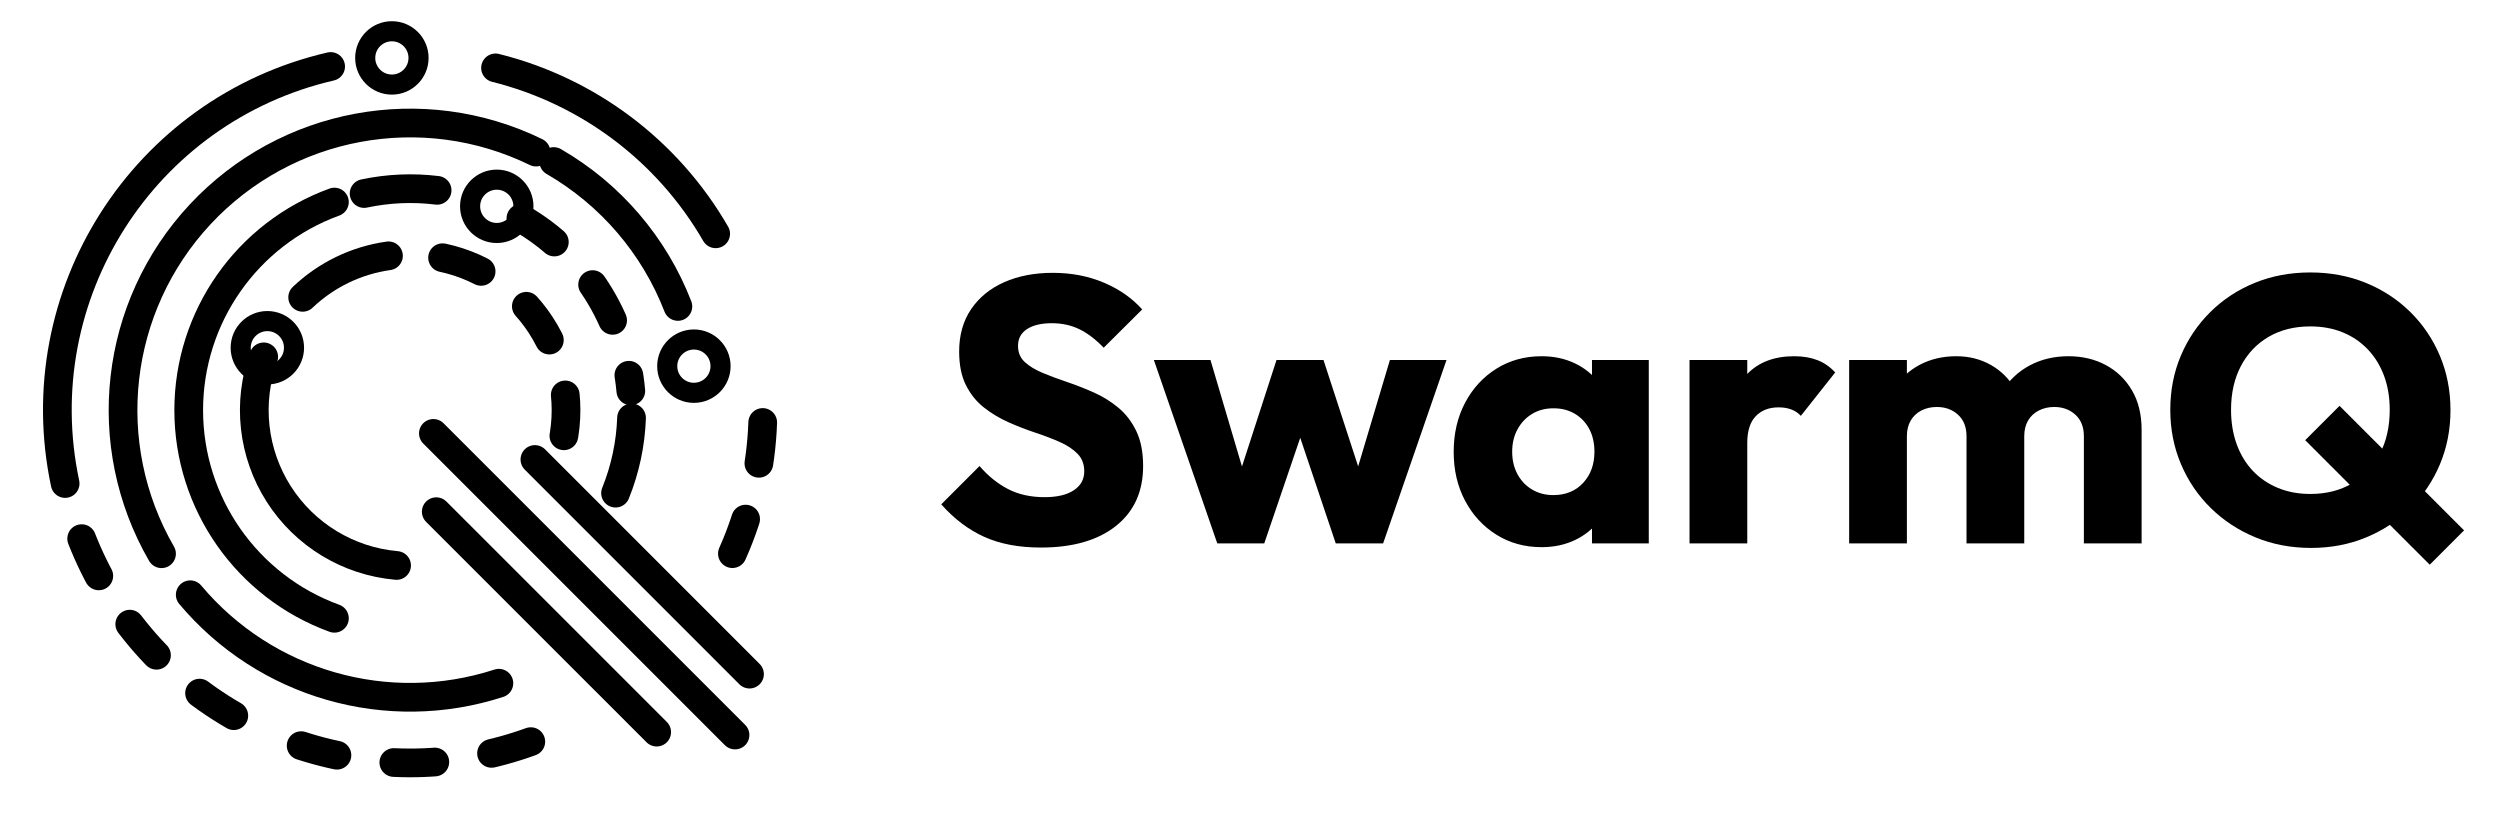
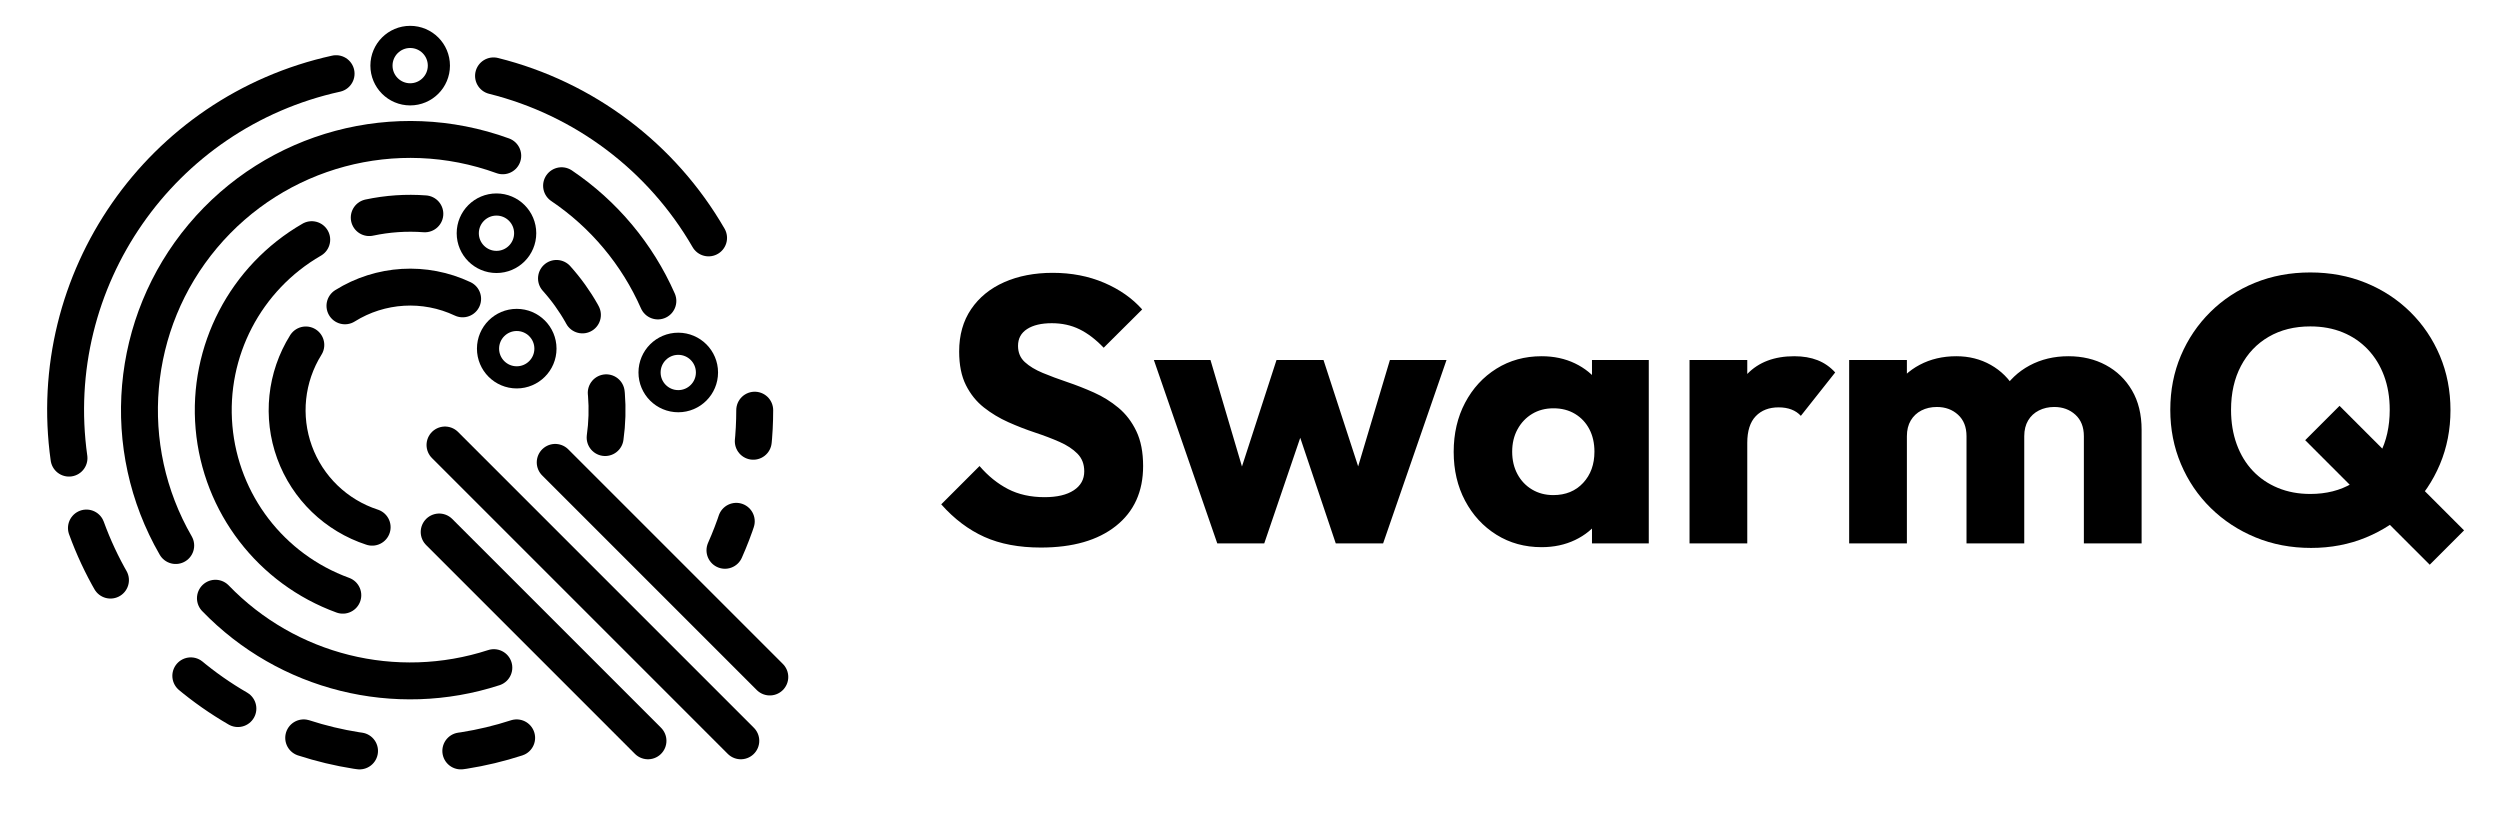
<svg xmlns="http://www.w3.org/2000/svg" viewBox="0 0 609.5 200.0" width="609.5" height="200.0" role="img" aria-label="SwarmQ">
  <defs />
-   <path d="M57.00,174.48 A86,86 0 0,1 19.19,129.41" fill="none" stroke="#000000" stroke-width="7.0" stroke-linecap="round" stroke-dasharray="10 14" />
-   <path d="M15.88,117.88 A86,86 0 0,1 80.61,16.21" fill="none" stroke="#000000" stroke-width="7.0" stroke-linecap="round" />
-   <circle cx="95.54" cy="14.12" r="6.5" fill="none" stroke="#000000" stroke-width="4.90" />
-   <path d="M120.81,16.55 A86,86 0 0,1 174.48,57.00" fill="none" stroke="#000000" stroke-width="7.0" stroke-linecap="round" />
-   <path d="M129.41,180.81 A86,86 0 0,1 73.42,181.79" fill="none" stroke="#000000" stroke-width="7.0" stroke-linecap="round" stroke-dasharray="10 14" />
-   <path d="M39.38,135.00 A70,70 0 0,1 130.69,37.08" fill="none" stroke="#000000" stroke-width="7.0" stroke-linecap="round" />
-   <path d="M135.00,39.38 A70,70 0 0,1 165.27,74.71" fill="none" stroke="#000000" stroke-width="7.0" stroke-linecap="round" />
-   <circle cx="169.17" cy="89.27" r="6.5" fill="none" stroke="#000000" stroke-width="4.90" />
-   <path d="M121.63,166.57 A70,70 0 0,1 46.38,145.00" fill="none" stroke="#000000" stroke-width="7.0" stroke-linecap="round" />
-   <path d="M81.53,150.74 A54,54 0 0,1 81.53,49.26" fill="none" stroke="#000000" stroke-width="7.0" stroke-linecap="round" />
-   <path d="M88.77,47.18 A54,54 0 0,1 106.57,46.40" fill="none" stroke="#000000" stroke-width="7.0" stroke-linecap="round" />
-   <circle cx="121.11" cy="50.30" r="6.5" fill="none" stroke="#000000" stroke-width="4.90" />
-   <path d="M127.00,53.23 A54,54 0 0,1 153.79,95.29" fill="none" stroke="#000000" stroke-width="7.0" stroke-linecap="round" stroke-dasharray="10 14" />
-   <path d="M96.69,137.86 A38,38 0 0,1 64.29,87.00" fill="none" stroke="#000000" stroke-width="7.0" stroke-linecap="round" />
-   <path d="M73.79,72.49 A38,38 0 0,1 94.71,62.37" fill="none" stroke="#000000" stroke-width="7.0" stroke-linecap="round" />
-   <circle cx="65.18" cy="84.78" r="6.5" fill="none" stroke="#000000" stroke-width="4.90" />
-   <path d="M185.95,103.00 A86,86 0 0,1 178.56,134.98" fill="none" stroke="#000000" stroke-width="7.0" stroke-linecap="round" stroke-dasharray="10 14" />
-   <path d="M153.97,101.88 A54,54 0 0,1 150.07,120.23" fill="none" stroke="#000000" stroke-width="7.0" stroke-linecap="round" />
-   <path d="M107.90,62.83 A38,38 0 0,1 136.14,111.74" fill="none" stroke="#000000" stroke-width="7.0" stroke-linecap="round" stroke-dasharray="10 14" />
-   <path d="M130.41,112.02 L182.73,164.35" stroke="#000000" stroke-width="7.0" stroke-linecap="round" />
-   <path d="M105.66,105.66 L179.20,179.20" stroke="#000000" stroke-width="7.0" stroke-linecap="round" />
-   <path d="M106.36,124.75 L160.10,178.49" stroke="#000000" stroke-width="7.0" stroke-linecap="round" />
+   <path d="M58.00,172.75 A84,84 0 0,1 21.07,128.73" fill="none" stroke="#000000" stroke-width="9.0" stroke-linecap="round" stroke-dasharray="14.0 30.64" />
+   <path d="M16.82,111.69 A84,84 0 0,1 81.94,17.96" fill="none" stroke="#000000" stroke-width="9.0" stroke-linecap="round" />
+   <circle cx="100.00" cy="16.00" r="7.0" fill="none" stroke="#000000" stroke-width="5.40" />
+   <path d="M120.32,18.50 A84,84 0 0,1 172.75,58.00" fill="none" stroke="#000000" stroke-width="9.0" stroke-linecap="round" />
+   <path d="M125.96,179.89 A84,84 0 0,1 74.04,179.89" fill="none" stroke="#000000" stroke-width="9.0" stroke-linecap="round" stroke-dasharray="14.0 24.78" />
+   <path d="M184.00,100.00 A84,84 0 0,1 176.74,134.17" fill="none" stroke="#000000" stroke-width="9.0" stroke-linecap="round" stroke-dasharray="7.59 20.0" />
+   <path d="M42.84,133.00 A66,66 0 0,1 122.57,37.98" fill="none" stroke="#000000" stroke-width="9.0" stroke-linecap="round" />
+   <path d="M136.91,45.28 A66,66 0 0,1 160.39,73.37" fill="none" stroke="#000000" stroke-width="9.0" stroke-linecap="round" />
+   <circle cx="165.36" cy="90.81" r="7.0" fill="none" stroke="#000000" stroke-width="5.40" />
+   <path d="M120.40,162.77 A66,66 0 0,1 52.52,145.85" fill="none" stroke="#000000" stroke-width="9.0" stroke-linecap="round" />
+   <path d="M83.58,145.11 A48,48 0 0,1 76.00,58.43" fill="none" stroke="#000000" stroke-width="9.0" stroke-linecap="round" />
+   <path d="M90.02,53.05 A48,48 0 0,1 103.58,52.13" fill="none" stroke="#000000" stroke-width="9.0" stroke-linecap="round" />
+   <circle cx="121.04" cy="56.86" r="7.0" fill="none" stroke="#000000" stroke-width="5.40" />
+   <path d="M135.67,67.88 A48,48 0 0,1 147.53,106.68" fill="none" stroke="#000000" stroke-width="9.0" stroke-linecap="round" stroke-dasharray="10.94 20.0" />
+   <path d="M90.73,128.53 A30,30 0 0,1 74.56,84.10" fill="none" stroke="#000000" stroke-width="9.0" stroke-linecap="round" />
+   <path d="M84.10,74.56 A30,30 0 0,1 112.79,72.86" fill="none" stroke="#000000" stroke-width="9.0" stroke-linecap="round" />
+   <circle cx="125.98" cy="85.00" r="7.0" fill="none" stroke="#000000" stroke-width="5.40" />
+   <path d="M135.36,112.73 L187.68,165.05" stroke="#000000" stroke-width="9.0" stroke-linecap="round" />
+   <path d="M108.49,108.49 L180.61,180.61" stroke="#000000" stroke-width="9.0" stroke-linecap="round" />
+   <path d="M107.07,129.70 L157.98,180.61" stroke="#000000" stroke-width="9.0" stroke-linecap="round" />
  <path fill="#000000" transform="translate(228.00,132.48)" d="M25.76 1.012Q17.756 1.012 11.983 -1.587Q6.21 -4.186 1.472 -9.522L10.81 -18.86Q13.938 -15.226 17.756 -13.248Q21.574 -11.27 26.68 -11.27Q31.234 -11.27 33.787 -12.949Q36.34 -14.628 36.34 -17.572Q36.34 -20.194 34.684 -21.873Q33.028 -23.552 30.314 -24.748Q27.6 -25.944 24.334 -27.025Q21.068 -28.106 17.825 -29.555Q14.582 -31.004 11.868 -33.143Q9.154 -35.282 7.498 -38.571Q5.842 -41.86 5.842 -46.782Q5.842 -52.808 8.763 -57.109Q11.684 -61.41 16.836 -63.687Q21.988 -65.964 28.658 -65.964Q35.512 -65.964 41.17 -63.549Q46.828 -61.134 50.462 -57.04L41.078 -47.702Q38.18 -50.738 35.167 -52.21Q32.154 -53.682 28.428 -53.682Q24.61 -53.682 22.402 -52.256Q20.194 -50.83 20.194 -48.162Q20.194 -45.724 21.85 -44.206Q23.506 -42.688 26.22 -41.561Q28.934 -40.434 32.2 -39.33Q35.466 -38.226 38.709 -36.777Q41.952 -35.328 44.666 -33.074Q47.38 -30.82 49.036 -27.37Q50.692 -23.92 50.692 -18.86Q50.692 -9.522 44.068 -4.255Q37.444 1.012 25.76 1.012Z M68.77 0.0 53.314 -44.712H67.114L76.728 -12.19L72.634 -12.098L83.214 -44.712H94.668L105.294 -12.098L101.154 -12.19L110.86 -44.712H124.66L109.204 0.0H97.658L87.262 -30.912H90.758L80.224 0.0Z M147.844 0.92Q141.68 0.92 136.827 -2.116Q131.974 -5.152 129.191 -10.396Q126.408 -15.64 126.408 -22.31Q126.408 -29.026 129.191 -34.293Q131.974 -39.56 136.827 -42.596Q141.68 -45.632 147.844 -45.632Q152.352 -45.632 155.986 -43.884Q159.62 -42.136 161.897 -39.054Q164.174 -35.972 164.496 -32.016V-12.696Q164.174 -8.74 161.92 -5.658Q159.666 -2.576 156.009 -0.828Q152.352 0.92 147.844 0.92ZM150.696 -11.776Q155.204 -11.776 157.964 -14.743Q160.724 -17.71 160.724 -22.356Q160.724 -25.484 159.482 -27.853Q158.24 -30.222 155.986 -31.579Q153.732 -32.936 150.742 -32.936Q147.798 -32.936 145.544 -31.579Q143.29 -30.222 141.979 -27.83Q140.668 -25.438 140.668 -22.356Q140.668 -19.274 141.956 -16.882Q143.244 -14.49 145.521 -13.133Q147.798 -11.776 150.696 -11.776ZM160.126 0.0V-12.006L162.242 -22.908L160.126 -33.718V-44.712H173.972V0.0Z M183.908 0.0V-44.712H197.984V0.0ZM197.984 -24.518 192.05 -29.118Q193.798 -36.984 197.984 -41.308Q202.169 -45.632 209.438 -45.632Q212.658 -45.632 215.119 -44.666Q217.58 -43.7 219.42 -41.676L211.048 -31.096Q210.128 -32.108 208.766 -32.637Q207.404 -33.166 205.62 -33.166Q202.124 -33.166 200.054 -31.016Q197.984 -28.865 197.984 -24.518Z M222.824 0.0V-44.712H236.9V0.0ZM251.436 0.0V-26.128Q251.436 -29.486 249.366 -31.372Q247.296 -33.258 244.214 -33.258Q242.098 -33.258 240.442 -32.407Q238.786 -31.556 237.843 -29.969Q236.9 -28.382 236.9 -26.128L231.426 -28.52Q231.426 -33.81 233.749 -37.628Q236.072 -41.446 240.028 -43.539Q243.984 -45.632 248.952 -45.632Q253.598 -45.632 257.347 -43.516Q261.096 -41.4 263.304 -37.605Q265.512 -33.81 265.512 -28.566V0.0ZM280.048 0.0V-26.128Q280.048 -29.486 277.978 -31.372Q275.908 -33.258 272.826 -33.258Q270.756 -33.258 269.077 -32.407Q267.398 -31.556 266.455 -29.969Q265.512 -28.382 265.512 -26.128L257.37 -27.186Q257.6 -32.89 260.107 -37.007Q262.614 -41.124 266.823 -43.378Q271.032 -45.632 276.276 -45.632Q281.382 -45.632 285.407 -43.47Q289.432 -41.308 291.778 -37.306Q294.124 -33.304 294.124 -27.692V0.0Z" />
  <path fill="#000000" transform="translate(228.00,132.48)" d="M335.432 1.104Q328.118 1.104 321.885 -1.472Q315.652 -4.048 310.983 -8.625Q306.314 -13.202 303.715 -19.343Q301.116 -25.484 301.116 -32.568Q301.116 -39.698 303.692 -45.77Q306.268 -51.842 310.891 -56.419Q315.514 -60.996 321.724 -63.526Q327.934 -66.056 335.248 -66.056Q342.562 -66.056 348.772 -63.526Q354.982 -60.996 359.628 -56.419Q364.274 -51.842 366.85 -45.724Q369.426 -39.606 369.426 -32.476Q369.426 -25.392 366.85 -19.274Q364.274 -13.156 359.651 -8.579Q355.028 -4.002 348.841 -1.449Q342.654 1.104 335.432 1.104ZM364.366 5.198 334.006 -25.162 342.378 -33.534 372.738 -3.174ZM335.248 -12.052Q341.09 -12.052 345.437 -14.628Q349.784 -17.204 352.199 -21.827Q354.614 -26.45 354.614 -32.568Q354.614 -37.122 353.234 -40.848Q351.854 -44.574 349.278 -47.288Q346.702 -50.002 343.16 -51.451Q339.618 -52.9 335.248 -52.9Q329.452 -52.9 325.105 -50.37Q320.758 -47.84 318.343 -43.263Q315.928 -38.686 315.928 -32.568Q315.928 -27.968 317.308 -24.173Q318.688 -20.378 321.241 -17.687Q323.794 -14.996 327.359 -13.524Q330.924 -12.052 335.248 -12.052Z" />
</svg>
